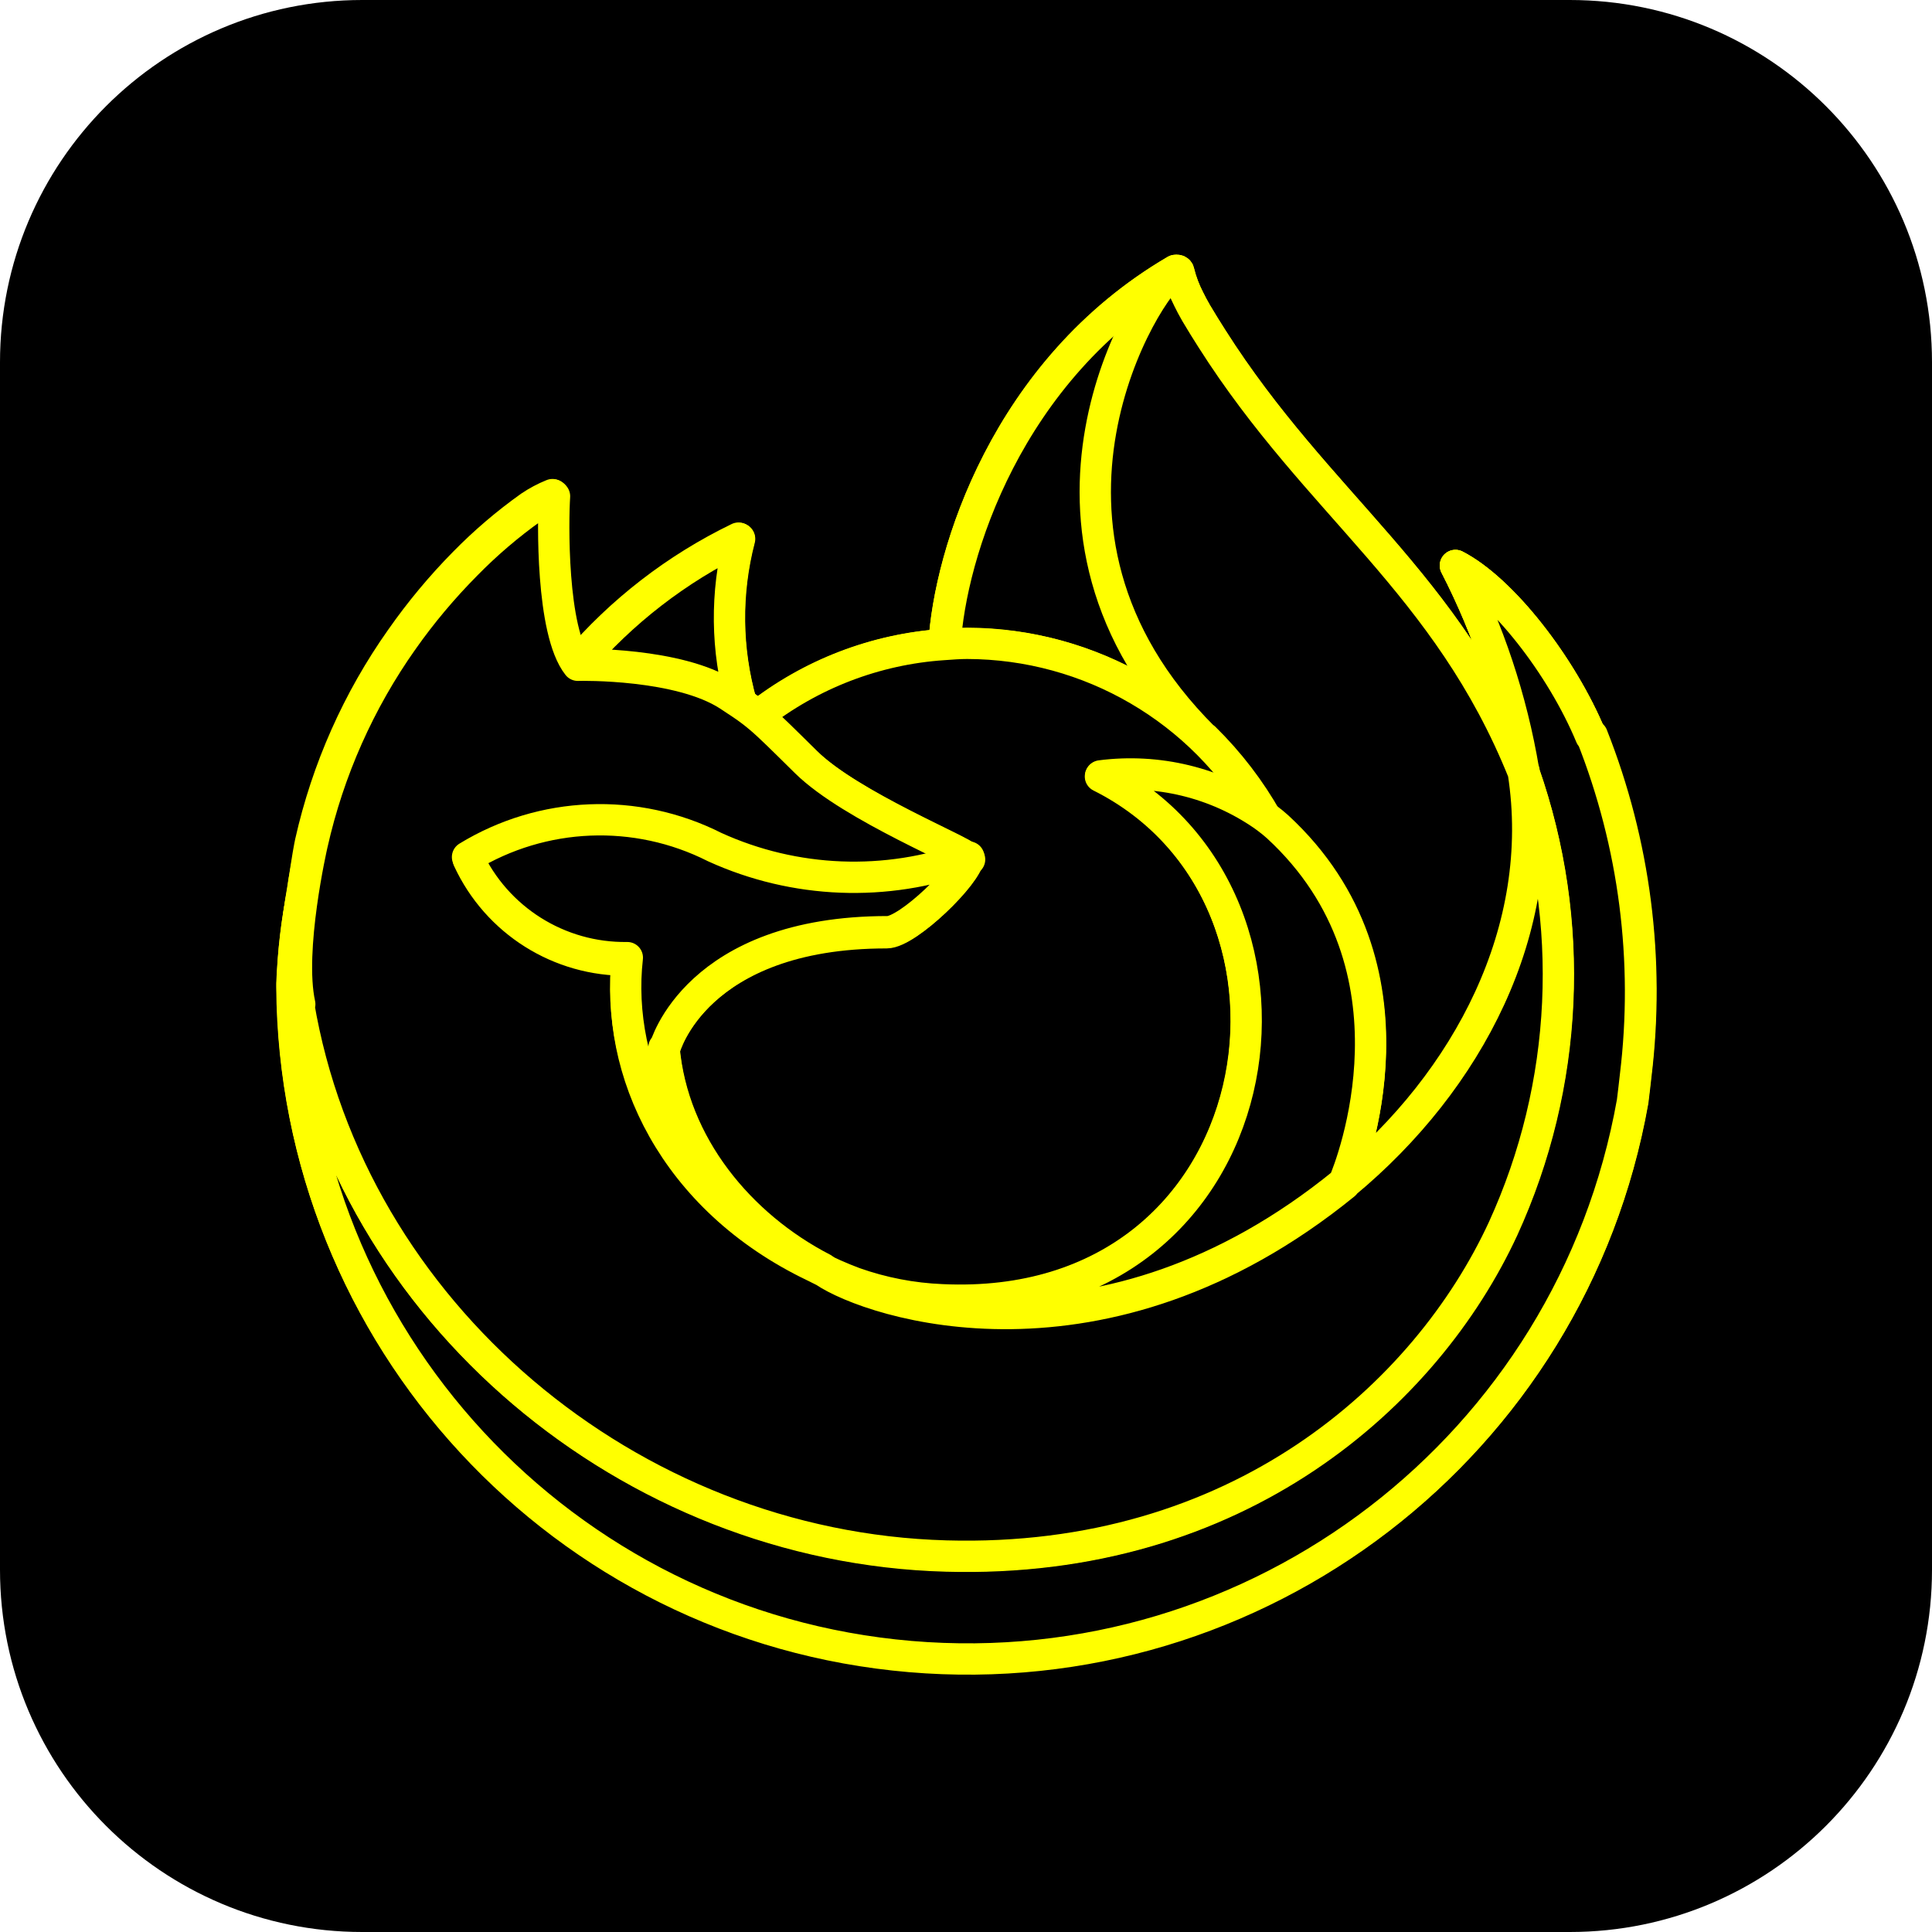
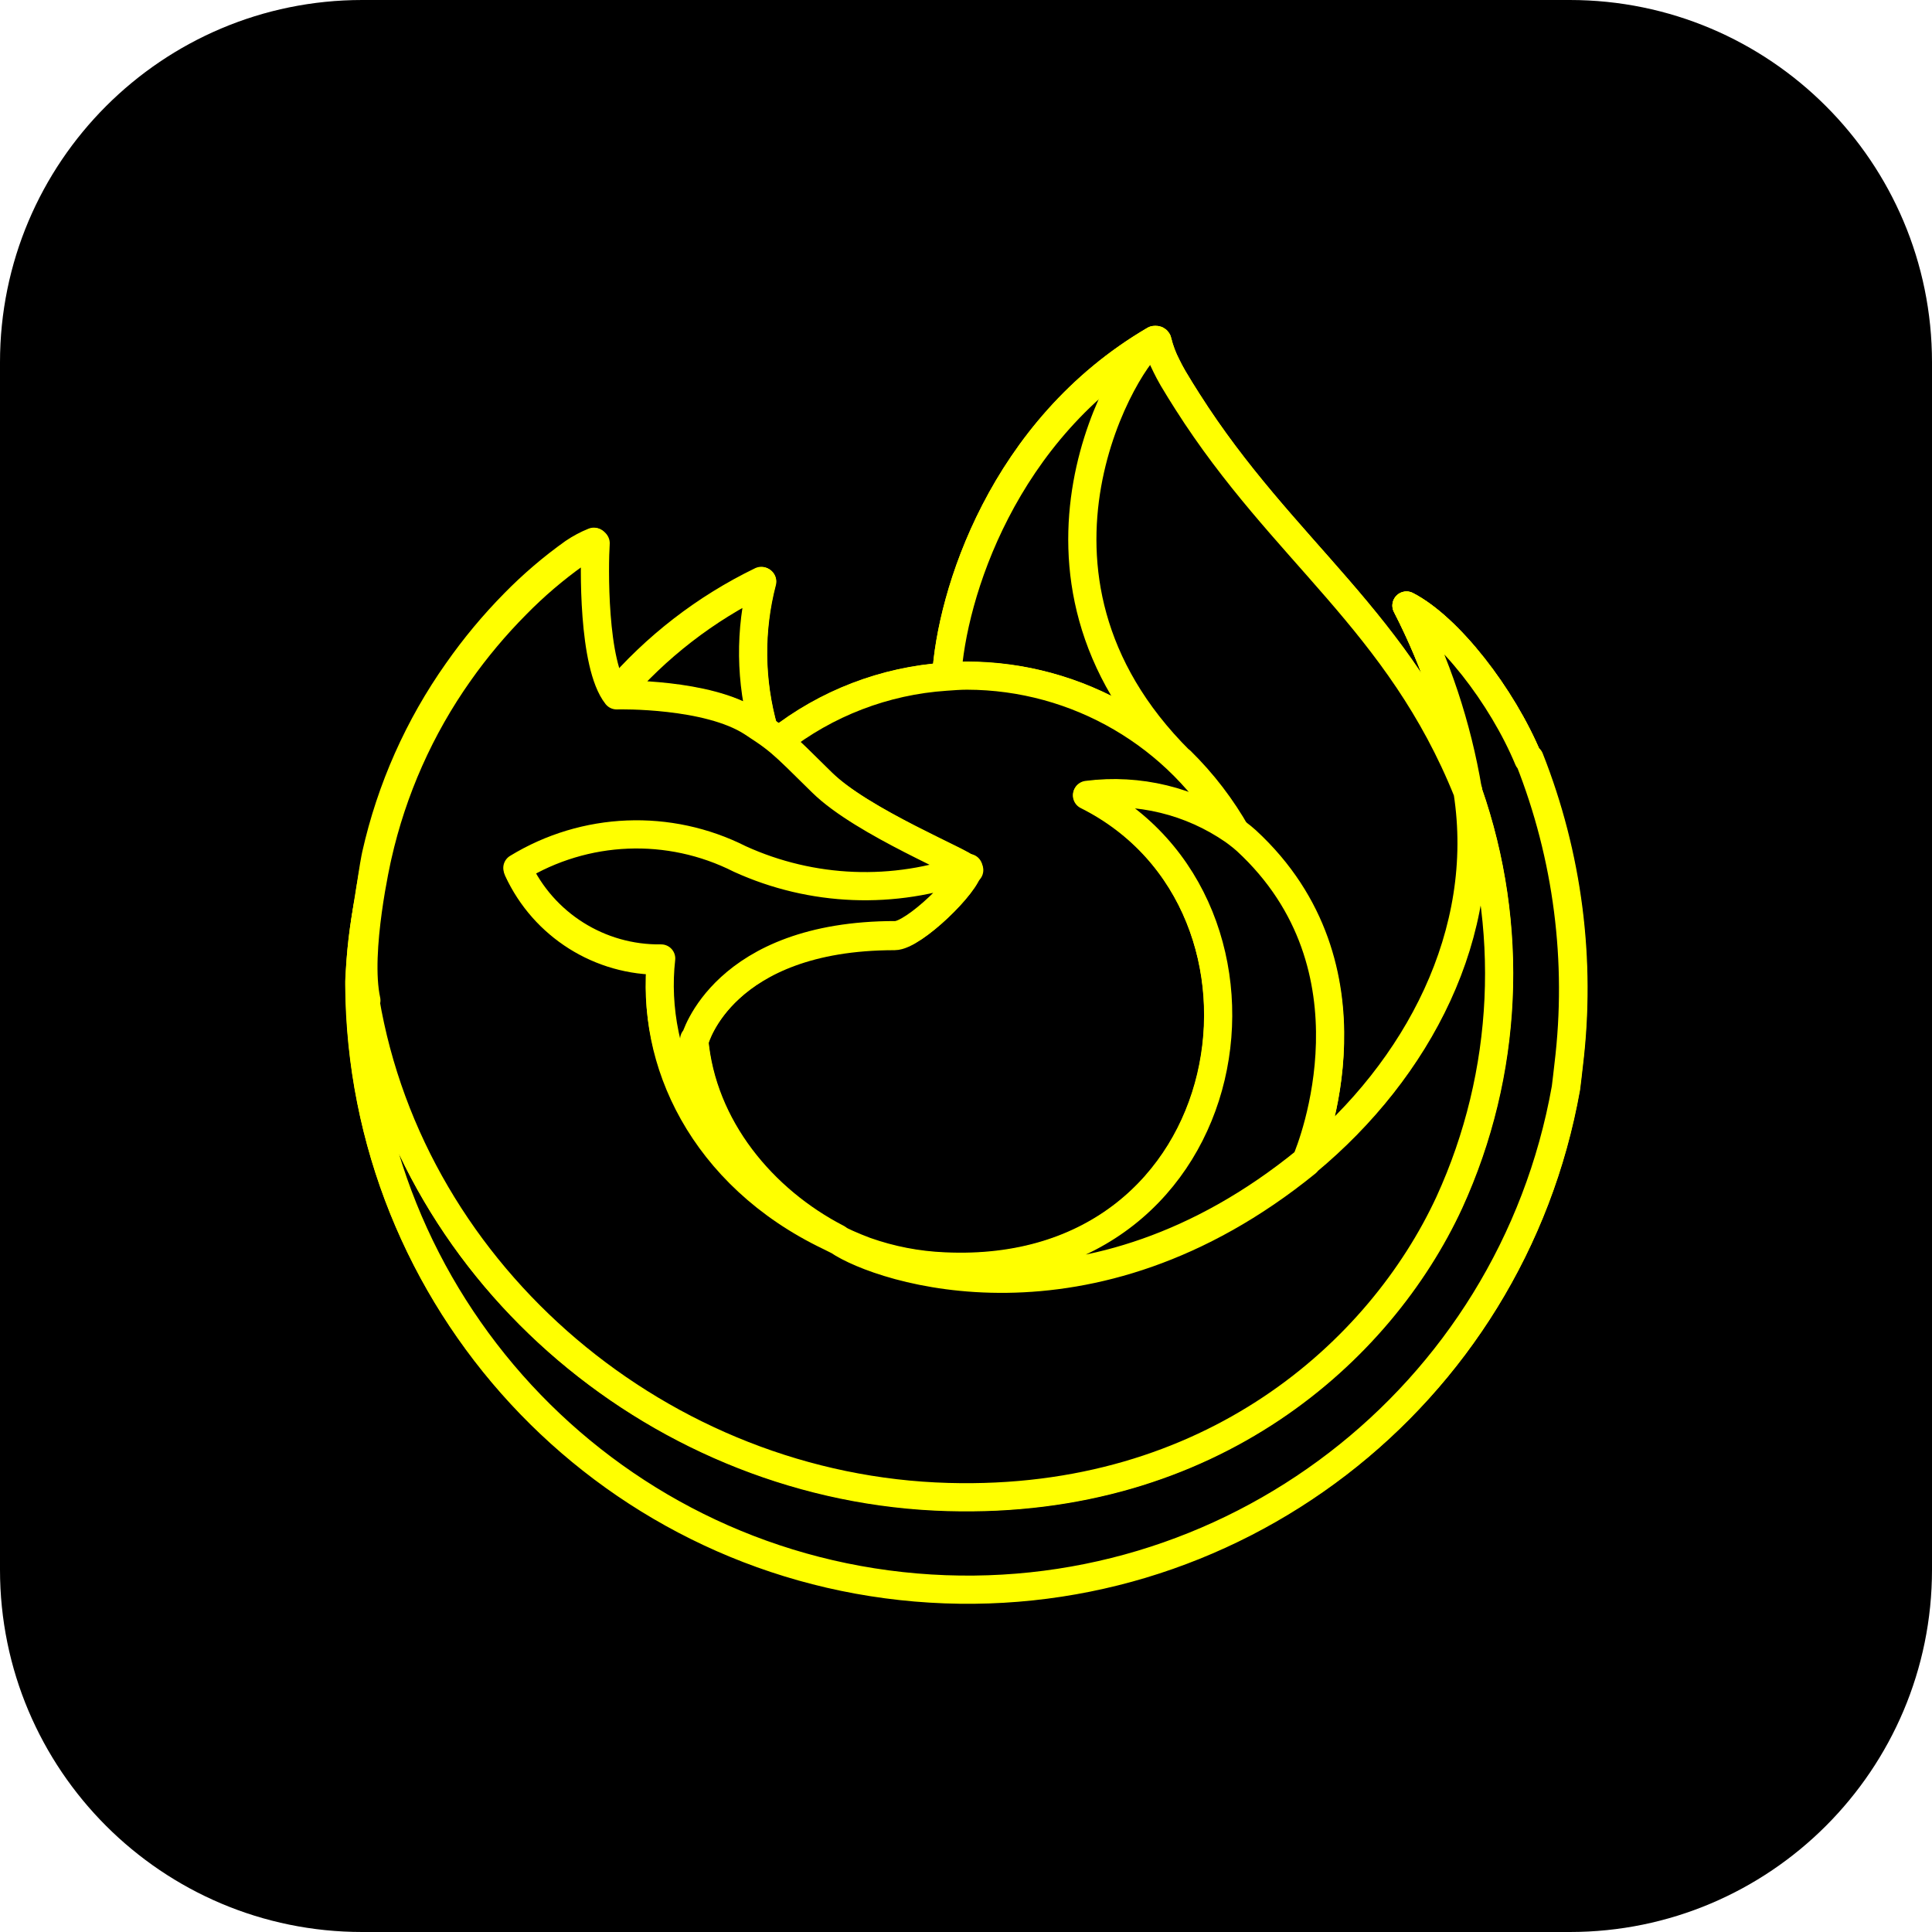
<svg xmlns="http://www.w3.org/2000/svg" width="512" height="512" viewBox="0 0 512 512">
  <rect width="512" height="512" rx="96" ry="96" fill="#000000" />
-   <g transform="translate(77.5,71.5) scale(4.6125)">
+   <g transform="translate(95.347,89.95) scale(4.15125)">
    <path fill="#000000" stroke="#FFFF00" stroke-width="1.8" stroke-linejoin="round" stroke-linecap="round" d="m74.6 26.8c-1.68-4.05-5.1-8.43-7.78-9.81a40.3 40.3 0 0 1 3.92 11.8l7e-3 0.065c-4.38-10.9-11.8-15.3-17.9-24.9-0.307-0.485-0.614-0.971-0.913-1.48-0.171-0.293-0.308-0.557-0.427-0.8a7.05 7.05 0 0 1-0.578-1.54 0.1 0.1 0 0 0-0.088-0.1 0.138 0.138 0 0 0-0.073 0c-5e-3 0-0.013 9e-3 -0.019 0.011s-0.019 0.011-0.028 0.015l0.015-0.026c-9.74 5.7-13 16.3-13.3 21.5a19.4 19.4 0 0 0-10.7 4.11 11.6 11.6 0 0 0-1-0.758 18 18 0 0 1-0.109-9.47 28.7 28.7 0 0 0-9.33 7.21h-0.018c-1.54-1.95-1.43-8.37-1.34-9.71a6.93 6.93 0 0 0-1.29 0.687 28.2 28.2 0 0 0-3.79 3.24 33.8 33.8 0 0 0-3.62 4.35v6e-3 -7e-3a32.7 32.7 0 0 0-5.2 11.7l-0.052 0.256c-0.073 0.341-0.336 2.05-0.381 2.42 0 0.029-6e-3 0.056-9e-3 0.085a36.9 36.9 0 0 0-0.629 5.34v0.2a38.8 38.8 0 0 0 77 6.55c0.065-0.5 0.118-0.995 0.176-1.5a39.9 39.9 0 0 0-2.51-19.5zm-44.7 30.3c0.181 0.087 0.351 0.181 0.537 0.264l0.027 0.017q-0.282-0.135-0.564-0.281zm8.88-23.4m32-4.93v-0.037l7e-3 0.041z" />
    <path fill="#000000" stroke="#FFFF00" stroke-width="1.8" stroke-linejoin="round" stroke-linecap="round" d="m74.6 26.8c-1.68-4.05-5.1-8.43-7.78-9.81a40.3 40.3 0 0 1 3.92 11.8l7e-3 0.065c-4.38-10.9-11.8-15.3-17.9-24.9-0.307-0.485-0.614-0.971-0.913-1.48-0.171-0.293-0.308-0.557-0.427-0.8a7.05 7.05 0 0 1-0.578-1.54 0.1 0.1 0 0 0-0.088-0.1 0.138 0.138 0 0 0-0.073 0c-5e-3 0-0.013 9e-3 -0.019 0.011s-0.019 0.011-0.028 0.015l0.015-0.026c-9.74 5.7-13 16.3-13.3 21.5 0.452-0.031 0.9-0.069 1.36-0.069a19.6 19.6 0 0 1 17 9.92 13.4 13.4 0 0 0-9.34-2.27c13.9 6.97 10.2 31-9.12 30.1a17.2 17.2 0 0 1-5.04-0.973q-0.569-0.213-1.14-0.466c-0.219-0.1-0.438-0.2-0.654-0.312l0.027 0.017q-0.282-0.135-0.564-0.281c0.181 0.087 0.351 0.181 0.537 0.264-4.73-2.45-8.64-7.07-9.13-12.7 0 0 1.79-6.67 12.8-6.67 1.19 0 4.6-3.32 4.66-4.29-0.015-0.315-6.76-3-9.39-5.59-1.4-1.38-2.07-2.05-2.66-2.55a11.6 11.6 0 0 0-1-0.758 18 18 0 0 1-0.109-9.47 28.7 28.7 0 0 0-9.33 7.21h-0.018c-1.54-1.95-1.43-8.37-1.34-9.71a6.93 6.93 0 0 0-1.29 0.687 28.2 28.2 0 0 0-3.79 3.24 33.8 33.8 0 0 0-3.62 4.35v6e-3 -7e-3a32.7 32.7 0 0 0-5.2 11.7l-0.052 0.256c-0.073 0.341-0.4 2.07-0.447 2.44a45.1 45.1 0 0 0-0.572 5.4v0.2a38.8 38.8 0 0 0 77 6.55c0.065-0.5 0.118-0.995 0.176-1.5a39.9 39.9 0 0 0-2.51-19.5zm-3.84 1.99 7e-3 0.041z" />
    <path fill="#000000" stroke="#FFFF00" stroke-width="1.8" stroke-linejoin="round" stroke-linecap="round" d="m74.6 26.8c-1.68-4.05-5.1-8.43-7.78-9.81a40.3 40.3 0 0 1 3.92 11.8v0.037l7e-3 0.041a35.1 35.1 0 0 1-1.21 26.2c-4.44 9.53-15.2 19.3-32 18.8-18.2-0.515-34.2-14-37.2-31.7-0.545-2.79 0-4.2 0.274-6.46a28.9 28.9 0 0 0-0.623 5.35v0.2a38.8 38.8 0 0 0 77 6.55c0.065-0.5 0.118-0.995 0.176-1.5a39.9 39.9 0 0 0-2.51-19.5z" />
    <path fill="#000000" stroke="#FFFF00" stroke-width="1.8" stroke-linejoin="round" stroke-linecap="round" d="m55.8 31.4c0.084 0.059 0.162 0.118 0.241 0.177a21.1 21.1 0 0 0-3.6-4.7c-12-12-3.16-26.1-1.66-26.8l0.015-0.022c-9.74 5.7-13 16.3-13.3 21.5 0.452-0.031 0.9-0.069 1.36-0.069a19.6 19.6 0 0 1 17 9.92z" />
    <path fill="#000000" stroke="#FFFF00" stroke-width="1.8" stroke-linejoin="round" stroke-linecap="round" d="m38.8 33.8c-0.064 0.964-3.47 4.29-4.66 4.29-11 0-12.8 6.67-12.8 6.67 0.488 5.61 4.4 10.2 9.13 12.7 0.216 0.112 0.435 0.213 0.654 0.312q0.569 0.252 1.14 0.466a17.2 17.2 0 0 0 5.04 0.973c19.3 0.906 23.1-23.1 9.12-30.1a13.4 13.4 0 0 1 9.34 2.27 19.6 19.6 0 0 0-17-9.92c-0.46 0-0.91 0.038-1.36 0.069a19.4 19.4 0 0 0-10.7 4.11c0.591 0.5 1.26 1.17 2.66 2.55 2.63 2.59 9.38 5.28 9.39 5.59z" />
    <path fill="#000000" stroke="#FFFF00" stroke-width="1.8" stroke-linejoin="round" stroke-linecap="round" d="m25 24.4c0.314 0.2 0.573 0.374 0.8 0.531a18 18 0 0 1-0.109-9.47 28.7 28.7 0 0 0-9.33 7.21c0.189-5e-3 5.81-0.106 8.64 1.73z" />
    <path fill="#000000" stroke="#FFFF00" stroke-width="1.8" stroke-linejoin="round" stroke-linecap="round" d="m0.354 42.2c2.99 17.7 19 31.2 37.2 31.7 16.8 0.476 27.6-9.29 32-18.8a35.1 35.1 0 0 0 1.21-26.2v-0.037c0-0.029-6e-3 -0.046 0-0.037l7e-3 0.065c1.38 8.98-3.19 17.7-10.3 23.6l-0.022 0.05c-13.9 11.3-27.2 6.83-29.9 5q-0.282-0.135-0.564-0.281c-8.11-3.88-11.5-11.3-10.7-17.6a9.95 9.95 0 0 1-9.18-5.78 14.6 14.6 0 0 1 14.2-0.572 19.3 19.3 0 0 0 14.6 0.572c-0.015-0.315-6.76-3-9.39-5.59-1.4-1.38-2.07-2.05-2.66-2.55a11.6 11.6 0 0 0-1-0.758c-0.23-0.157-0.489-0.327-0.8-0.531-2.83-1.84-8.45-1.74-8.64-1.73h-0.018c-1.54-1.95-1.43-8.37-1.34-9.71a6.93 6.93 0 0 0-1.29 0.687 28.2 28.2 0 0 0-3.79 3.24 33.8 33.8 0 0 0-3.64 4.34v6e-3 -7e-3a32.7 32.7 0 0 0-5.2 11.7c-0.019 0.079-1.4 6.1-0.717 9.22z" />
    <path fill="#000000" stroke="#FFFF00" stroke-width="1.8" stroke-linejoin="round" stroke-linecap="round" d="m52.4 26.9a21.1 21.1 0 0 1 3.6 4.7c0.213 0.161 0.412 0.321 0.581 0.476 8.79 8.1 4.18 19.6 3.84 20.4 7.14-5.88 11.7-14.6 10.3-23.6-4.38-10.9-11.8-15.3-17.9-24.9-0.307-0.485-0.614-0.971-0.913-1.48-0.171-0.293-0.308-0.557-0.427-0.8a7.05 7.05 0 0 1-0.578-1.54 0.1 0.1 0 0 0-0.088-0.1 0.138 0.138 0 0 0-0.073 0c-5e-3 0-0.013 9e-3 -0.019 0.011s-0.019 0.011-0.028 0.015c-1.5 0.711-10.4 14.8 1.66 26.8z" />
    <path fill="#000000" stroke="#FFFF00" stroke-width="1.8" stroke-linejoin="round" stroke-linecap="round" d="m56.6 32c-0.169-0.155-0.368-0.315-0.581-0.476-0.079-0.059-0.157-0.118-0.241-0.177a13.4 13.4 0 0 0-9.34-2.27c13.9 6.97 10.2 31-9.12 30.1a17.2 17.2 0 0 1-5.04-0.973q-0.569-0.213-1.14-0.466c-0.219-0.1-0.438-0.2-0.654-0.312l0.027 0.017c2.69 1.84 16 6.33 29.9-5l0.022-0.05c0.347-0.81 4.95-12.3-3.84-20.4z" />
    <path fill="#000000" stroke="#FFFF00" stroke-width="1.8" stroke-linejoin="round" stroke-linecap="round" d="m21.4 44.7s1.79-6.67 12.8-6.67c1.19 0 4.6-3.32 4.66-4.29a19.3 19.3 0 0 1-14.6-0.572 14.6 14.6 0 0 0-14.2 0.572 9.95 9.95 0 0 0 9.18 5.78c-0.718 6.34 2.63 13.7 10.7 17.6 0.181 0.087 0.351 0.181 0.537 0.264-4.73-2.44-8.64-7.07-9.13-12.7z" />
  </g>
</svg>
